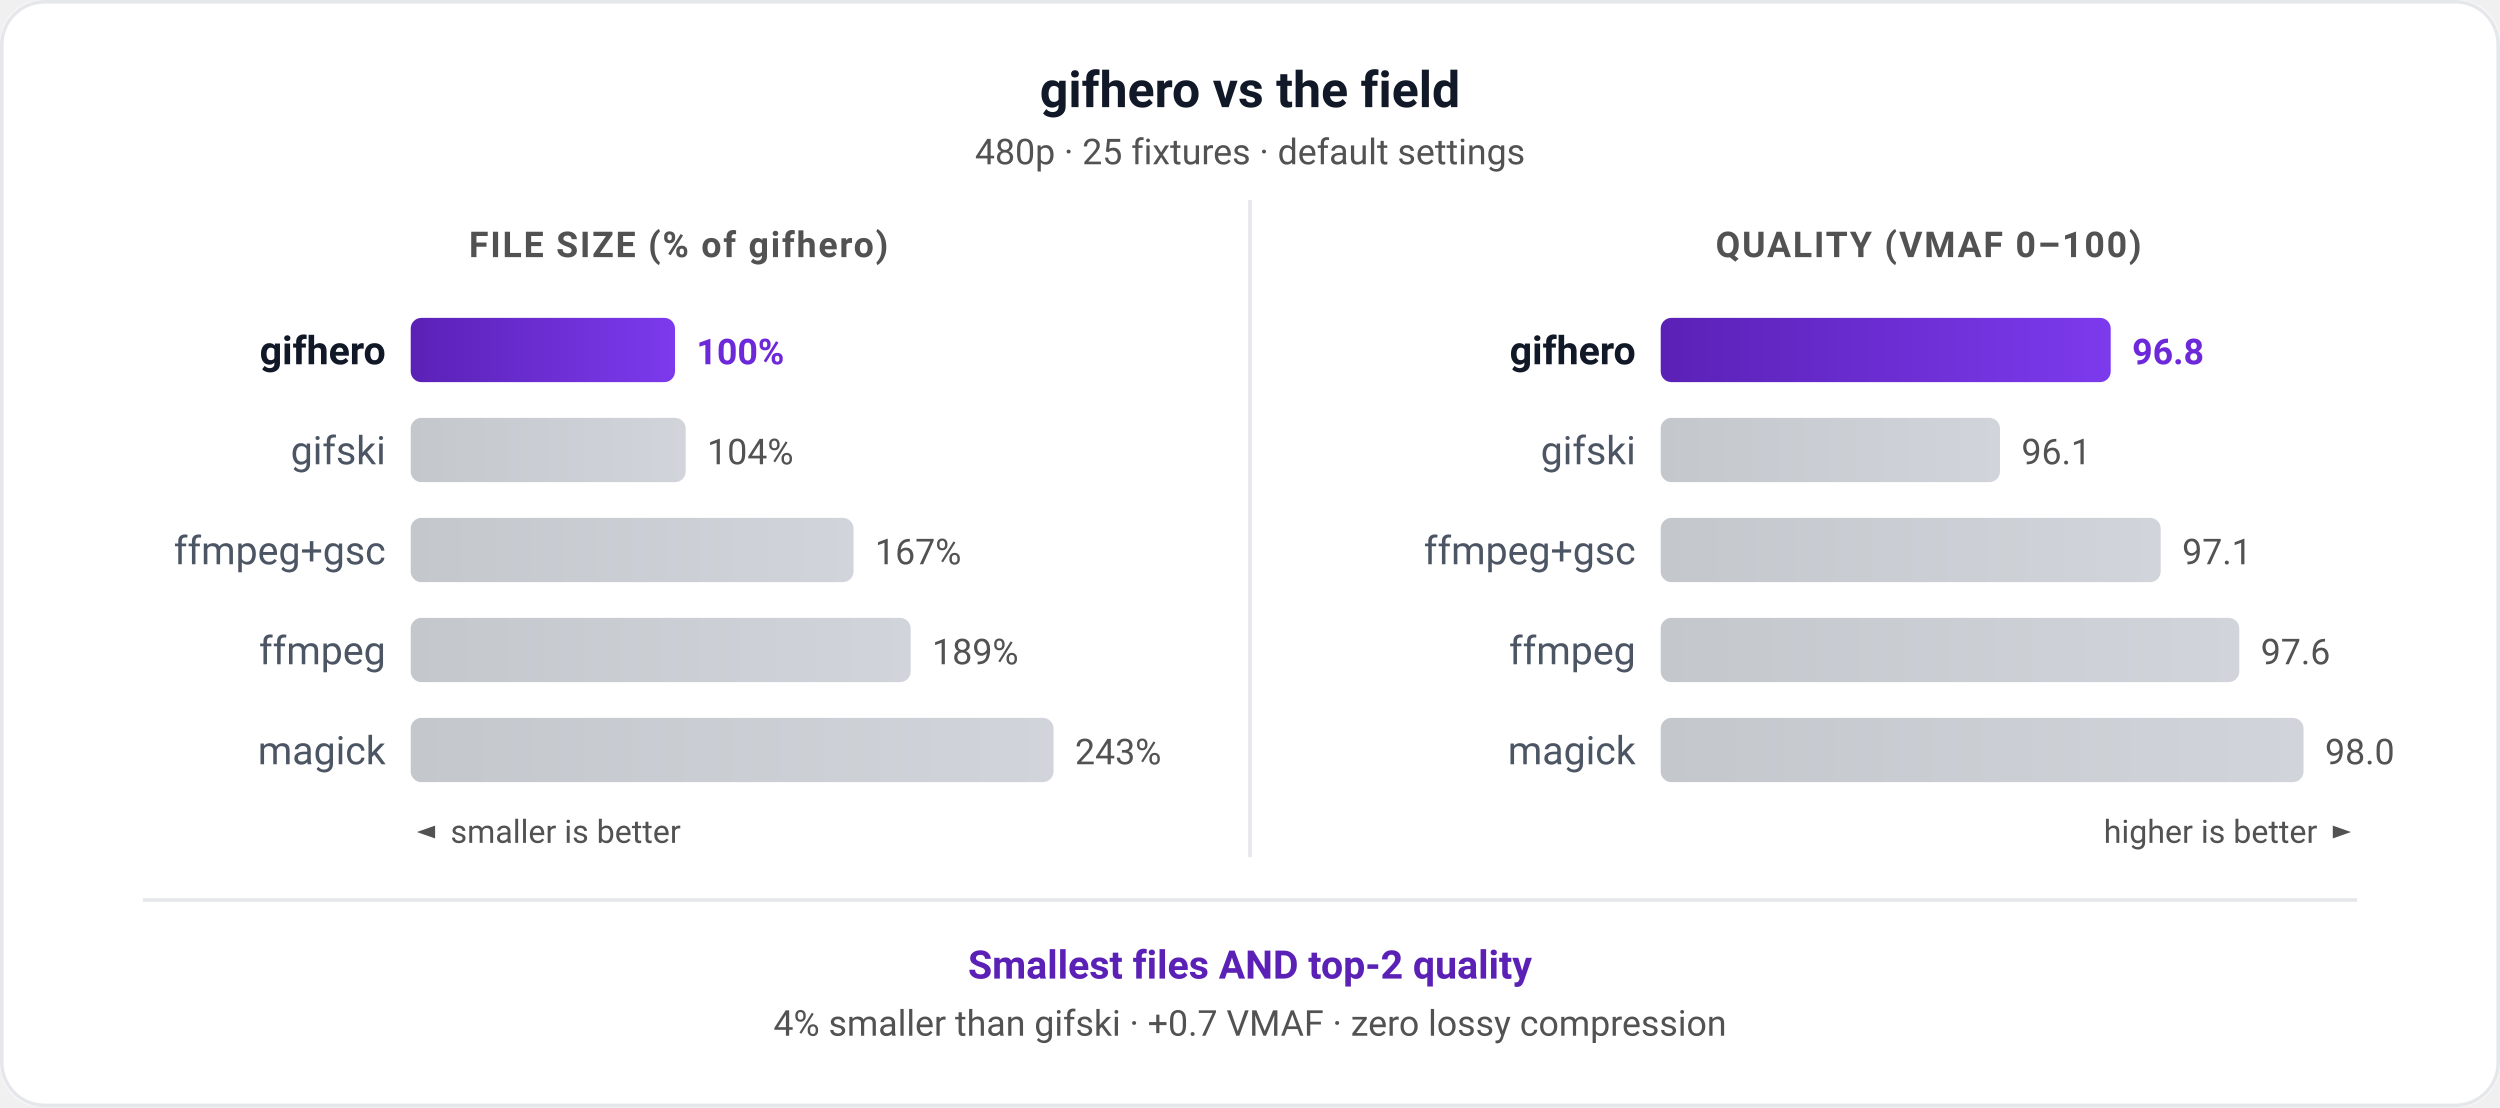
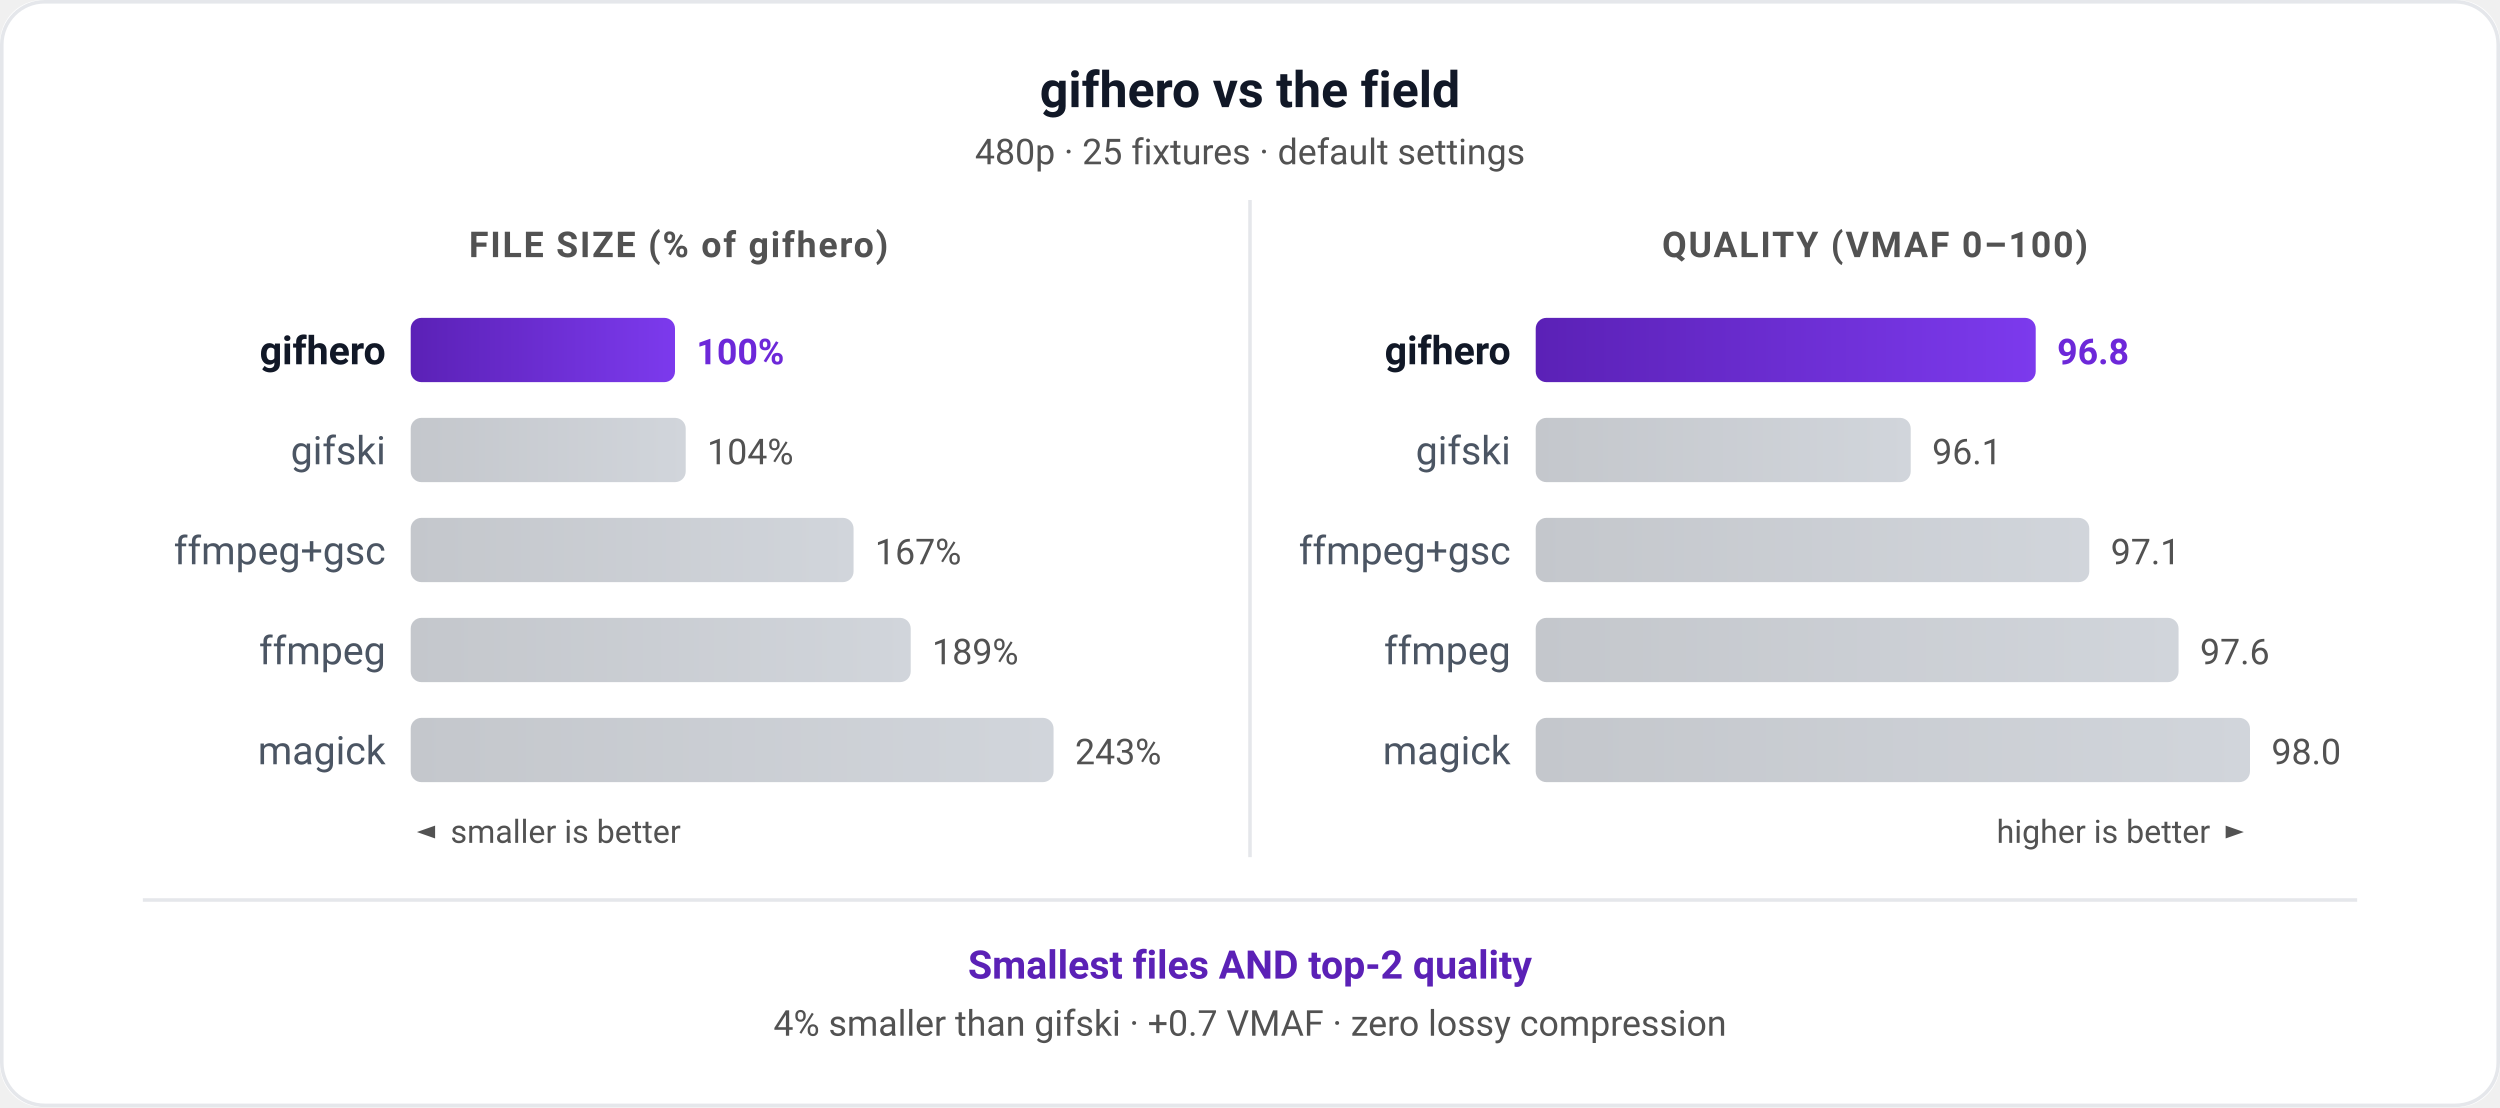
<svg xmlns="http://www.w3.org/2000/svg" viewBox="0 0 700 310" font-family="-apple-system,BlinkMacSystemFont,'Segoe UI',Roboto,Helvetica,sans-serif">
  <defs>
    <linearGradient id="g1" x1="0" y1="0" x2="1" y2="0">
      <stop offset="0%" stop-color="#5b21b6" />
      <stop offset="100%" stop-color="#7c3aed" />
    </linearGradient>
    <linearGradient id="g2" x1="0" y1="0" x2="1" y2="0">
      <stop offset="0%" stop-color="#c4c7cc" />
      <stop offset="100%" stop-color="#d1d5db" />
    </linearGradient>
  </defs>
  <rect width="700" height="310" rx="12" fill="#ffffff" />
  <rect x="0.5" y="0.5" width="699" height="309" rx="12" fill="none" stroke="#e5e7eb" />
  <text x="350" y="30" text-anchor="middle" font-size="14" font-weight="700" fill="#111827">gifhero vs the field</text>
  <text x="350" y="46" text-anchor="middle" font-size="10" fill="#525252">480p · 25 fixtures · default settings</text>
  <line x1="350" y1="56" x2="350" y2="240" stroke="#e5e7eb" stroke-width="1" />
  <text x="190" y="72" text-anchor="middle" font-size="10" font-weight="600" fill="#525252" letter-spacing="0.05em">FILE SIZE (% of gifhero)</text>
  <text x="108" y="102" text-anchor="end" font-size="11" font-weight="600" fill="#111827">gifhero</text>
  <rect x="115" y="89" width="74" height="18" rx="3" fill="url(#g1)" />
  <text x="195" y="102" font-size="10" fill="#6d28d9" font-weight="600">100%</text>
  <text x="108" y="130" text-anchor="end" font-size="11" fill="#4b5563">gifski</text>
  <rect x="115" y="117" width="77" height="18" rx="3" fill="url(#g2)" />
  <text x="198" y="130" font-size="10" fill="#525252">104%</text>
  <text x="108" y="158" text-anchor="end" font-size="11" fill="#4b5563">ffmpeg+gsc</text>
  <rect x="115" y="145" width="124" height="18" rx="3" fill="url(#g2)" />
  <text x="245" y="158" font-size="10" fill="#525252">167%</text>
  <text x="108" y="186" text-anchor="end" font-size="11" fill="#4b5563">ffmpeg</text>
  <rect x="115" y="173" width="140" height="18" rx="3" fill="url(#g2)" />
  <text x="261" y="186" font-size="10" fill="#525252">189%</text>
  <text x="108" y="214" text-anchor="end" font-size="11" fill="#4b5563">magick</text>
  <rect x="115" y="201" width="180" height="18" rx="3" fill="url(#g2)" />
  <text x="301" y="214" font-size="10" fill="#525252">243%</text>
  <text x="115" y="236" font-size="9" fill="#525252">◄ smaller is better</text>
-   <text x="540" y="72" text-anchor="middle" font-size="10" font-weight="600" fill="#525252" letter-spacing="0.05em">QUALITY (VMAF 0–100)</text>
-   <text x="458" y="102" text-anchor="end" font-size="11" font-weight="600" fill="#111827">gifhero</text>
-   <rect x="465" y="89" width="126" height="18" rx="3" fill="url(#g1)" />
-   <text x="597" y="102" font-size="10" fill="#6d28d9" font-weight="600">96.8</text>
-   <text x="458" y="130" text-anchor="end" font-size="11" fill="#4b5563">gifski</text>
-   <rect x="465" y="117" width="95" height="18" rx="3" fill="url(#g2)" />
-   <text x="566" y="130" font-size="10" fill="#525252">96.1</text>
-   <text x="458" y="158" text-anchor="end" font-size="11" fill="#4b5563">ffmpeg+gsc</text>
-   <rect x="465" y="145" width="140" height="18" rx="3" fill="url(#g2)" />
-   <text x="611" y="158" font-size="10" fill="#525252">97.1</text>
-   <text x="458" y="186" text-anchor="end" font-size="11" fill="#4b5563">ffmpeg</text>
-   <rect x="465" y="173" width="162" height="18" rx="3" fill="url(#g2)" />
-   <text x="633" y="186" font-size="10" fill="#525252">97.6</text>
-   <text x="458" y="214" text-anchor="end" font-size="11" fill="#4b5563">magick</text>
-   <rect x="465" y="201" width="180" height="18" rx="3" fill="url(#g2)" />
-   <text x="651" y="214" font-size="10" fill="#525252">98.0</text>
-   <text x="660" y="236" text-anchor="end" font-size="9" fill="#525252">higher is better ►</text>
+   <text x="525" y="72" text-anchor="middle" font-size="10" font-weight="600" fill="#525252" letter-spacing="0.05em">QUALITY (VMAF 0–100)</text>
+   <text x="423" y="102" text-anchor="end" font-size="11" font-weight="600" fill="#111827">gifhero</text>
+   <rect x="430" y="89" width="140" height="18" rx="3" fill="url(#g1)" />
+   <text x="576" y="102" font-size="10" fill="#6d28d9" font-weight="600">96.8</text>
+   <text x="423" y="130" text-anchor="end" font-size="11" fill="#4b5563">gifski</text>
+   <rect x="430" y="117" width="105" height="18" rx="3" fill="url(#g2)" />
+   <text x="541" y="130" font-size="10" fill="#525252">96.1</text>
+   <text x="423" y="158" text-anchor="end" font-size="11" fill="#4b5563">ffmpeg+gsc</text>
+   <rect x="430" y="145" width="155" height="18" rx="3" fill="url(#g2)" />
+   <text x="591" y="158" font-size="10" fill="#525252">97.1</text>
+   <text x="423" y="186" text-anchor="end" font-size="11" fill="#4b5563">ffmpeg</text>
+   <rect x="430" y="173" width="180" height="18" rx="3" fill="url(#g2)" />
+   <text x="616" y="186" font-size="10" fill="#525252">97.6</text>
+   <text x="423" y="214" text-anchor="end" font-size="11" fill="#4b5563">magick</text>
+   <rect x="430" y="201" width="200" height="18" rx="3" fill="url(#g2)" />
+   <text x="636" y="214" font-size="10" fill="#525252">98.0</text>
+   <text x="630" y="236" text-anchor="end" font-size="9" fill="#525252">higher is better ►</text>
  <line x1="40" y1="252" x2="660" y2="252" stroke="#e5e7eb" stroke-width="1" />
  <text x="350" y="274" text-anchor="middle" font-size="11" font-weight="600" fill="#5b21b6">Smallest files AND top-2 quality</text>
  <text x="350" y="290" text-anchor="middle" font-size="10" fill="#525252">4% smaller than gifski · +0.7 VMAF · zero lossy compression</text>
</svg>
